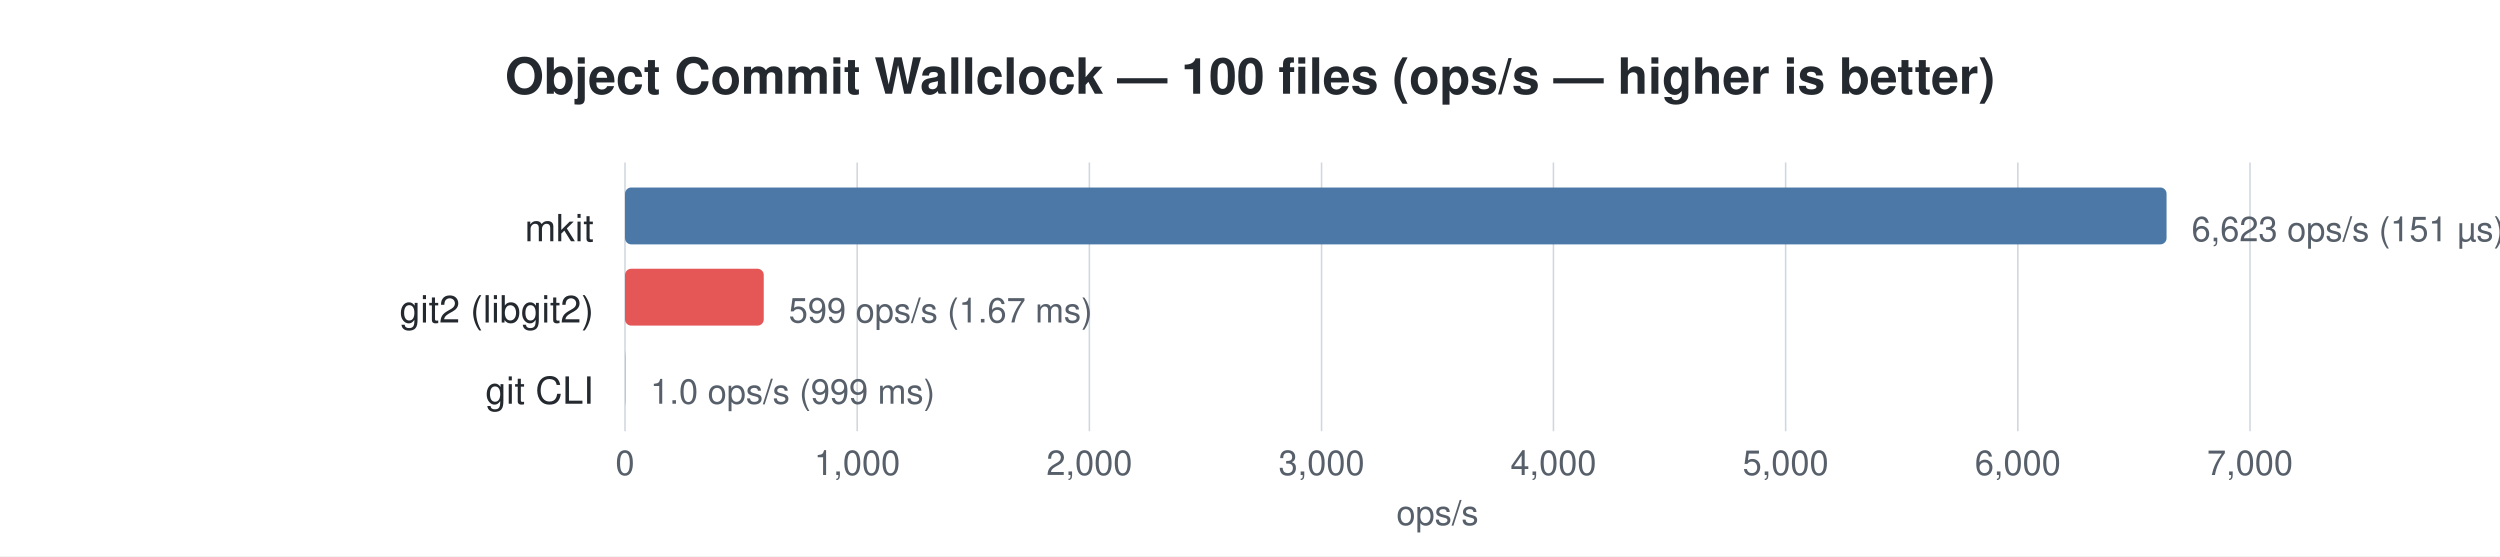
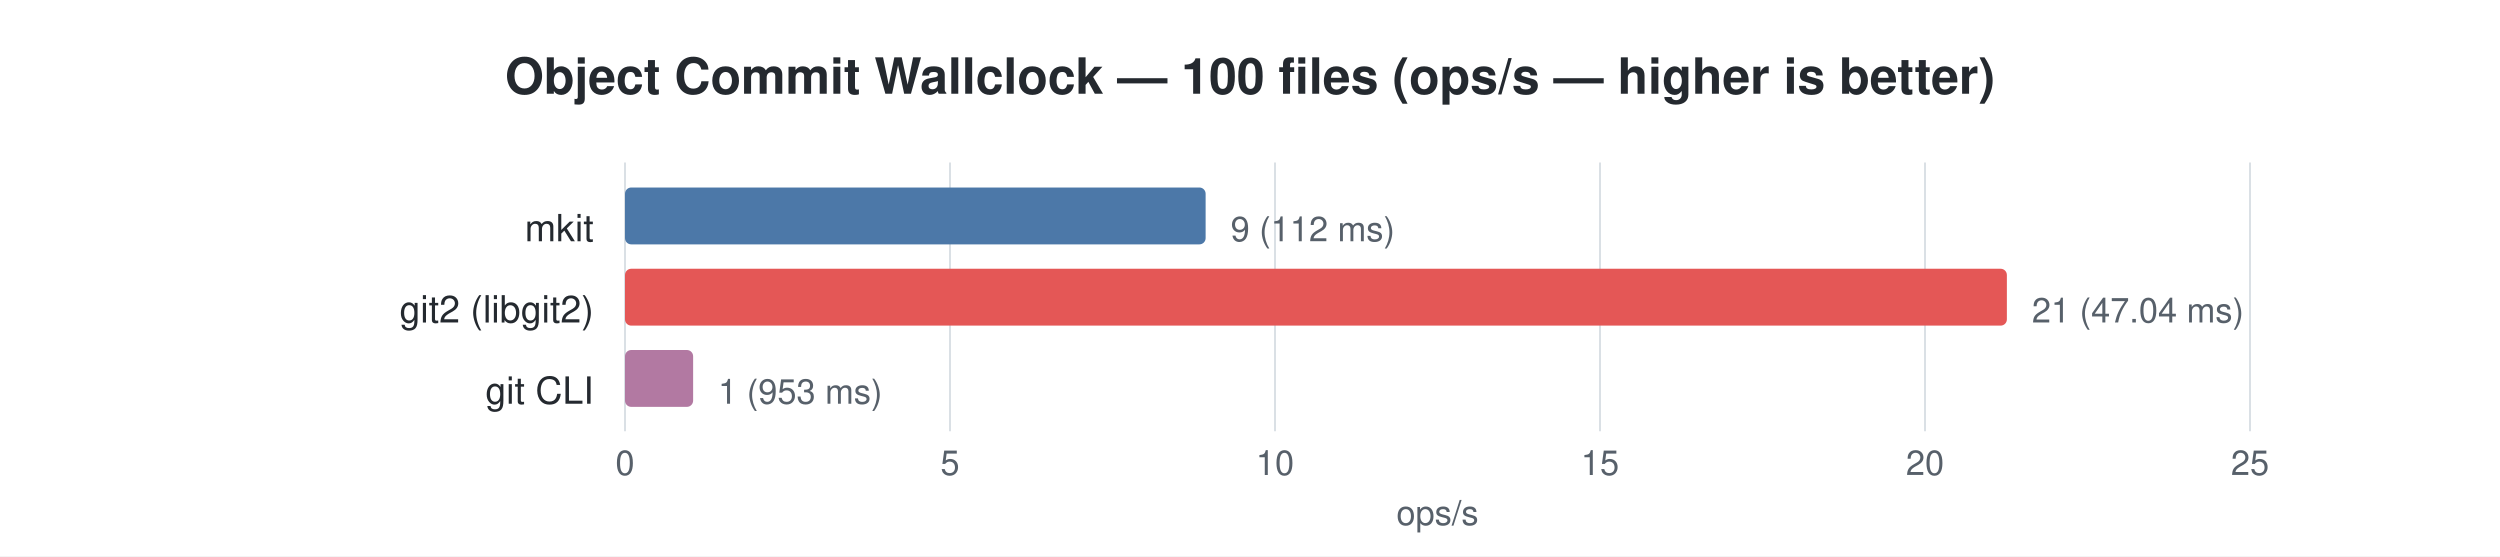
<svg xmlns="http://www.w3.org/2000/svg" width="800" height="178" viewBox="0 0 800 178">
  <style>
text { font-family: -apple-system, BlinkMacSystemFont, "Segoe UI", Helvetica, Arial, sans-serif; }
.title { font-size: 16px; font-weight: 600; fill: #24292f; }
.label { font-size: 12px; fill: #24292f; }
.value { font-size: 11px; fill: #57606a; }
.axis-label { font-size: 11px; fill: #57606a; }
.grid { stroke: #d0d7de; stroke-width: 0.5; }
</style>
  <rect width="100%" height="100%" fill="white" />
  <text x="400.0" y="30" text-anchor="middle" class="title">Object Commit Wallclock — 100 files (ops/s — higher is better)</text>
  <line x1="200.0" y1="52.0" x2="200.0" y2="138.0" class="grid" />
  <text x="200.0" y="152.0" text-anchor="middle" class="axis-label">0</text>
-   <line x1="274.3" y1="52.0" x2="274.3" y2="138.0" class="grid" />
-   <text x="274.3" y="152.0" text-anchor="middle" class="axis-label">1,000</text>
-   <line x1="348.6" y1="52.0" x2="348.6" y2="138.0" class="grid" />
-   <text x="348.6" y="152.0" text-anchor="middle" class="axis-label">2,000</text>
-   <line x1="422.9" y1="52.0" x2="422.9" y2="138.0" class="grid" />
-   <text x="422.9" y="152.0" text-anchor="middle" class="axis-label">3,000</text>
-   <line x1="497.1" y1="52.0" x2="497.1" y2="138.0" class="grid" />
-   <text x="497.1" y="152.0" text-anchor="middle" class="axis-label">4,000</text>
-   <line x1="571.4" y1="52.0" x2="571.4" y2="138.0" class="grid" />
-   <text x="571.4" y="152.0" text-anchor="middle" class="axis-label">5,000</text>
-   <line x1="645.7" y1="52.0" x2="645.7" y2="138.0" class="grid" />
-   <text x="645.7" y="152.0" text-anchor="middle" class="axis-label">6,000</text>
+   <line x1="304.0" y1="52.0" x2="304.0" y2="138.0" class="grid" />
+   <text x="304.0" y="152.0" text-anchor="middle" class="axis-label">5</text>
+   <line x1="408.0" y1="52.0" x2="408.0" y2="138.0" class="grid" />
+   <text x="408.0" y="152.0" text-anchor="middle" class="axis-label">10</text>
+   <line x1="512.0" y1="52.0" x2="512.0" y2="138.0" class="grid" />
+   <text x="512.0" y="152.0" text-anchor="middle" class="axis-label">15</text>
+   <line x1="616.0" y1="52.0" x2="616.0" y2="138.0" class="grid" />
+   <text x="616.0" y="152.0" text-anchor="middle" class="axis-label">20</text>
  <line x1="720.0" y1="52.0" x2="720.0" y2="138.0" class="grid" />
-   <text x="720.0" y="152.0" text-anchor="middle" class="axis-label">7,000</text>
+   <text x="720.0" y="152.0" text-anchor="middle" class="axis-label">25</text>
  <text x="460.0" y="168.0" text-anchor="middle" class="axis-label">ops/s</text>
  <text x="190.0" y="77.2" text-anchor="end" class="label">mkit</text>
-   <rect x="200.0" y="60.0" width="493.3" height="18.2" rx="2" fill="#4C78A8" />
-   <text x="701.3" y="77.2" class="value">6,623 ops/s (151 µs)</text>
+   <rect x="200.0" y="60.0" width="185.8" height="18.2" rx="2" fill="#4C78A8" />
+   <text x="393.8" y="77.2" class="value">9 (112 ms)</text>
  <text x="190.0" y="103.2" text-anchor="end" class="label">git2 (libgit2)</text>
-   <rect x="200.0" y="86.0" width="44.4" height="18.2" rx="2" fill="#E45756" />
-   <text x="252.4" y="103.2" class="value">599 ops/s (1.67 ms)</text>
+   <rect x="200.0" y="86.0" width="442.2" height="18.2" rx="2" fill="#E45756" />
+   <text x="650.2" y="103.2" class="value">21 (47.04 ms)</text>
  <text x="190.0" y="129.2" text-anchor="end" class="label">git CLI</text>
-   <rect x="200.0" y="112.0" width="0.1" height="18.2" rx="2" fill="#B279A2" />
-   <text x="208.1" y="129.2" class="value">1.0 ops/s (999 ms)</text>
+   <rect x="200.0" y="112.0" width="21.8" height="18.2" rx="2" fill="#B279A2" />
+   <text x="229.8" y="129.2" class="value">1 (953 ms)</text>
</svg>
